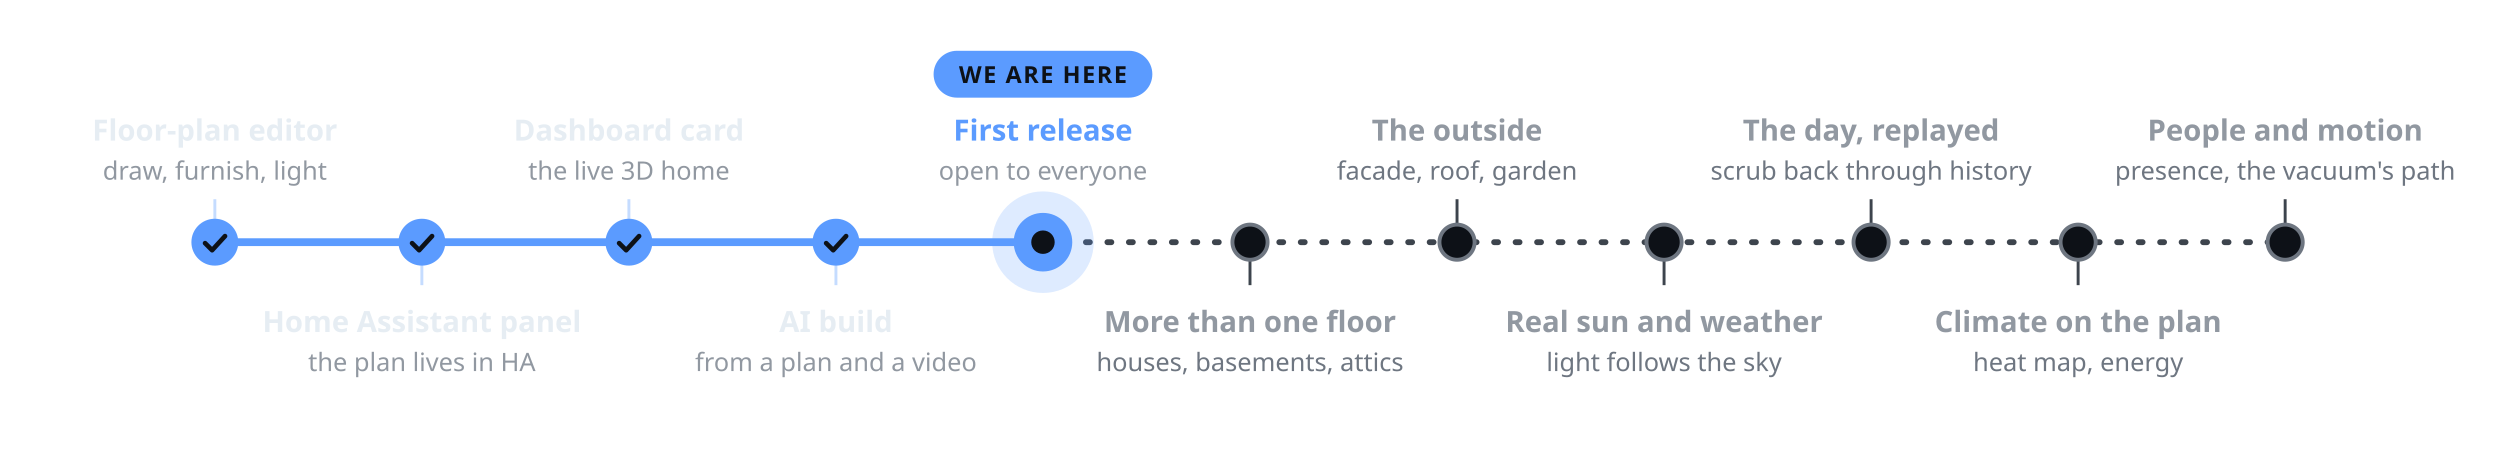
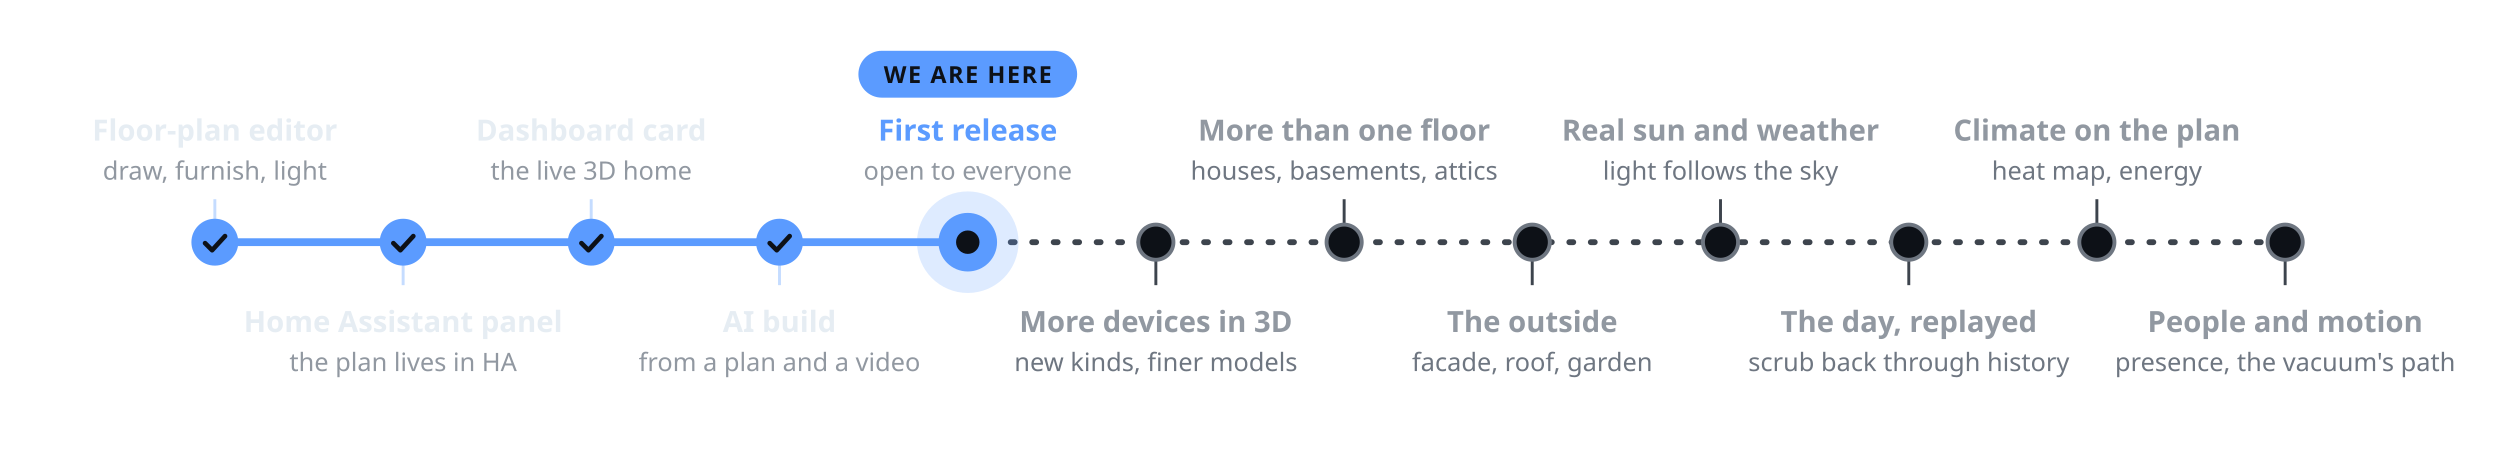
<svg xmlns="http://www.w3.org/2000/svg" width="1280" height="236" viewBox="0 0 1280 236" font-family="-apple-system, BlinkMacSystemFont, 'Segoe UI', 'Noto Sans', Helvetica, Arial, sans-serif">
-   <line x1="110" y1="124" x2="534.0" y2="124" stroke="#5b9bff" stroke-width="4" stroke-linecap="round" />
-   <line x1="534.0" y1="124" x2="1170" y2="124" stroke="#3d444d" stroke-width="3" stroke-dasharray="2 9" stroke-linecap="round" />
+   <line x1="110" y1="124" x2="495.5" y2="124" stroke="#5b9bff" stroke-width="4" stroke-linecap="round" />
+   <line x1="495.5" y1="124" x2="1170" y2="124" stroke="#3d444d" stroke-width="3" stroke-dasharray="2 9" stroke-linecap="round" />
  <line x1="110.0" y1="102" x2="110.0" y2="124" stroke="#5b9bff" stroke-opacity="0.35" stroke-width="1.5" />
  <circle cx="110.0" cy="124" r="12" fill="#5b9bff" />
  <path d="M105.0 124.5 l3.6 3.6 l6.6 -7.2" fill="none" stroke="#0d1117" stroke-width="2.4" stroke-linecap="round" stroke-linejoin="round" />
  <text x="110.0" y="72" text-anchor="middle" font-size="15" font-weight="600" fill="#e6edf3">Floor-plan editor</text>
  <text x="110.0" y="92" text-anchor="middle" font-size="13" fill="#9198a1">draw, furnish, light</text>
-   <line x1="216.0" y1="146" x2="216.0" y2="124" stroke="#5b9bff" stroke-opacity="0.35" stroke-width="1.5" />
-   <circle cx="216.0" cy="124" r="12" fill="#5b9bff" />
-   <path d="M211.0 124.5 l3.6 3.6 l6.6 -7.2" fill="none" stroke="#0d1117" stroke-width="2.4" stroke-linecap="round" stroke-linejoin="round" />
-   <text x="216.0" y="170" text-anchor="middle" font-size="15" font-weight="600" fill="#e6edf3">Home Assistant panel</text>
-   <text x="216.0" y="190" text-anchor="middle" font-size="13" fill="#9198a1">the plan lives in HA</text>
-   <line x1="322.0" y1="102" x2="322.0" y2="124" stroke="#5b9bff" stroke-opacity="0.35" stroke-width="1.5" />
-   <circle cx="322.0" cy="124" r="12" fill="#5b9bff" />
-   <path d="M317.0 124.5 l3.6 3.6 l6.6 -7.2" fill="none" stroke="#0d1117" stroke-width="2.4" stroke-linecap="round" stroke-linejoin="round" />
-   <text x="322.0" y="72" text-anchor="middle" font-size="15" font-weight="600" fill="#e6edf3">Dashboard card</text>
-   <text x="322.0" y="92" text-anchor="middle" font-size="13" fill="#9198a1">the live 3D home</text>
-   <line x1="428.0" y1="146" x2="428.0" y2="124" stroke="#5b9bff" stroke-opacity="0.35" stroke-width="1.5" />
-   <circle cx="428.0" cy="124" r="12" fill="#5b9bff" />
-   <path d="M423.0 124.5 l3.6 3.6 l6.6 -7.2" fill="none" stroke="#0d1117" stroke-width="2.4" stroke-linecap="round" stroke-linejoin="round" />
-   <text x="428.0" y="170" text-anchor="middle" font-size="15" font-weight="600" fill="#e6edf3">AI build</text>
-   <text x="428.0" y="190" text-anchor="middle" font-size="13" fill="#9198a1">from a plan and a video</text>
-   <circle cx="534.0" cy="124" r="26" fill="rgba(91,155,255,0.20)" />
-   <circle cx="534.0" cy="124" r="15" fill="#5b9bff" />
-   <circle cx="534.0" cy="124" r="6" fill="#0d1117" />
-   <rect x="478.0" y="26" width="112" height="24" rx="12" fill="#5b9bff" />
-   <text x="534.0" y="42.5" text-anchor="middle" font-size="12" font-weight="700" letter-spacing="0.8" fill="#0d1117">WE ARE HERE</text>
-   <text x="534.0" y="72" text-anchor="middle" font-size="15" font-weight="700" fill="#5b9bff">First release</text>
-   <text x="534.0" y="92" text-anchor="middle" font-size="13" fill="#9198a1">open to everyone</text>
-   <line x1="640.0" y1="146" x2="640.0" y2="124" stroke="#3d444d" stroke-width="1.5" />
-   <circle cx="640.0" cy="124" r="9" fill="#0d1117" stroke="#6e7681" stroke-width="2" />
-   <text x="640.0" y="170" text-anchor="middle" font-size="15" font-weight="600" fill="#9198a1">More than one floor</text>
-   <text x="640.0" y="190" text-anchor="middle" font-size="13" fill="#6e7681">houses, basements, attics</text>
-   <line x1="746.0" y1="102" x2="746.0" y2="124" stroke="#3d444d" stroke-width="1.5" />
-   <circle cx="746.0" cy="124" r="9" fill="#0d1117" stroke="#6e7681" stroke-width="2" />
-   <text x="746.0" y="72" text-anchor="middle" font-size="15" font-weight="600" fill="#9198a1">The outside</text>
-   <text x="746.0" y="92" text-anchor="middle" font-size="13" fill="#6e7681">facade, roof, garden</text>
-   <line x1="852.0" y1="146" x2="852.0" y2="124" stroke="#3d444d" stroke-width="1.5" />
-   <circle cx="852.0" cy="124" r="9" fill="#0d1117" stroke="#6e7681" stroke-width="2" />
-   <text x="852.0" y="170" text-anchor="middle" font-size="15" font-weight="600" fill="#9198a1">Real sun and weather</text>
-   <text x="852.0" y="190" text-anchor="middle" font-size="13" fill="#6e7681">light follows the sky</text>
-   <line x1="958.0" y1="102" x2="958.0" y2="124" stroke="#3d444d" stroke-width="1.5" />
-   <circle cx="958.0" cy="124" r="9" fill="#0d1117" stroke="#6e7681" stroke-width="2" />
-   <text x="958.0" y="72" text-anchor="middle" font-size="15" font-weight="600" fill="#9198a1">The day, replayed</text>
-   <text x="958.0" y="92" text-anchor="middle" font-size="13" fill="#6e7681">scrub back through history</text>
-   <line x1="1064.0" y1="146" x2="1064.0" y2="124" stroke="#3d444d" stroke-width="1.5" />
-   <circle cx="1064.0" cy="124" r="9" fill="#0d1117" stroke="#6e7681" stroke-width="2" />
-   <text x="1064.0" y="170" text-anchor="middle" font-size="15" font-weight="600" fill="#9198a1">Climate on the plan</text>
-   <text x="1064.0" y="190" text-anchor="middle" font-size="13" fill="#6e7681">heat map, energy</text>
-   <line x1="1170.0" y1="102" x2="1170.0" y2="124" stroke="#3d444d" stroke-width="1.5" />
+   <line x1="206.4" y1="146" x2="206.4" y2="124" stroke="#5b9bff" stroke-opacity="0.35" stroke-width="1.5" />
+   <circle cx="206.4" cy="124" r="12" fill="#5b9bff" />
+   <path d="M201.4 124.5 l3.6 3.6 l6.6 -7.2" fill="none" stroke="#0d1117" stroke-width="2.4" stroke-linecap="round" stroke-linejoin="round" />
+   <text x="206.4" y="170" text-anchor="middle" font-size="15" font-weight="600" fill="#e6edf3">Home Assistant panel</text>
+   <text x="206.4" y="190" text-anchor="middle" font-size="13" fill="#9198a1">the plan lives in HA</text>
+   <line x1="302.7" y1="102" x2="302.7" y2="124" stroke="#5b9bff" stroke-opacity="0.35" stroke-width="1.5" />
+   <circle cx="302.7" cy="124" r="12" fill="#5b9bff" />
+   <path d="M297.7 124.5 l3.6 3.6 l6.6 -7.2" fill="none" stroke="#0d1117" stroke-width="2.4" stroke-linecap="round" stroke-linejoin="round" />
+   <text x="302.7" y="72" text-anchor="middle" font-size="15" font-weight="600" fill="#e6edf3">Dashboard card</text>
+   <text x="302.7" y="92" text-anchor="middle" font-size="13" fill="#9198a1">the live 3D home</text>
+   <line x1="399.1" y1="146" x2="399.1" y2="124" stroke="#5b9bff" stroke-opacity="0.35" stroke-width="1.5" />
+   <circle cx="399.1" cy="124" r="12" fill="#5b9bff" />
+   <path d="M394.1 124.5 l3.6 3.6 l6.6 -7.2" fill="none" stroke="#0d1117" stroke-width="2.4" stroke-linecap="round" stroke-linejoin="round" />
+   <text x="399.1" y="170" text-anchor="middle" font-size="15" font-weight="600" fill="#e6edf3">AI build</text>
+   <text x="399.1" y="190" text-anchor="middle" font-size="13" fill="#9198a1">from a plan and a video</text>
+   <circle cx="495.5" cy="124" r="26" fill="rgba(91,155,255,0.20)" />
+   <circle cx="495.5" cy="124" r="15" fill="#5b9bff" />
+   <circle cx="495.5" cy="124" r="6" fill="#0d1117" />
+   <rect x="439.5" y="26" width="112" height="24" rx="12" fill="#5b9bff" />
+   <text x="495.5" y="42.5" text-anchor="middle" font-size="12" font-weight="700" letter-spacing="0.8" fill="#0d1117">WE ARE HERE</text>
+   <text x="495.5" y="72" text-anchor="middle" font-size="15" font-weight="700" fill="#5b9bff">First release</text>
+   <text x="495.5" y="92" text-anchor="middle" font-size="13" fill="#9198a1">open to everyone</text>
+   <line x1="591.8" y1="146" x2="591.8" y2="124" stroke="#3d444d" stroke-width="1.5" />
+   <circle cx="591.8" cy="124" r="9" fill="#0d1117" stroke="#6e7681" stroke-width="2" />
+   <text x="591.8" y="170" text-anchor="middle" font-size="15" font-weight="600" fill="#9198a1">More devices in 3D</text>
+   <text x="591.8" y="190" text-anchor="middle" font-size="13" fill="#6e7681">new kinds, finer models</text>
+   <line x1="688.2" y1="102" x2="688.2" y2="124" stroke="#3d444d" stroke-width="1.5" />
+   <circle cx="688.2" cy="124" r="9" fill="#0d1117" stroke="#6e7681" stroke-width="2" />
+   <text x="688.2" y="72" text-anchor="middle" font-size="15" font-weight="600" fill="#9198a1">More than one floor</text>
+   <text x="688.2" y="92" text-anchor="middle" font-size="13" fill="#6e7681">houses, basements, attics</text>
+   <line x1="784.5" y1="146" x2="784.5" y2="124" stroke="#3d444d" stroke-width="1.5" />
+   <circle cx="784.5" cy="124" r="9" fill="#0d1117" stroke="#6e7681" stroke-width="2" />
+   <text x="784.5" y="170" text-anchor="middle" font-size="15" font-weight="600" fill="#9198a1">The outside</text>
+   <text x="784.5" y="190" text-anchor="middle" font-size="13" fill="#6e7681">facade, roof, garden</text>
+   <line x1="880.9" y1="102" x2="880.9" y2="124" stroke="#3d444d" stroke-width="1.5" />
+   <circle cx="880.9" cy="124" r="9" fill="#0d1117" stroke="#6e7681" stroke-width="2" />
+   <text x="880.9" y="72" text-anchor="middle" font-size="15" font-weight="600" fill="#9198a1">Real sun and weather</text>
+   <text x="880.9" y="92" text-anchor="middle" font-size="13" fill="#6e7681">light follows the sky</text>
+   <line x1="977.3" y1="146" x2="977.3" y2="124" stroke="#3d444d" stroke-width="1.5" />
+   <circle cx="977.3" cy="124" r="9" fill="#0d1117" stroke="#6e7681" stroke-width="2" />
+   <text x="977.3" y="170" text-anchor="middle" font-size="15" font-weight="600" fill="#9198a1">The day, replayed</text>
+   <text x="977.3" y="190" text-anchor="middle" font-size="13" fill="#6e7681">scrub back through history</text>
+   <line x1="1073.6" y1="102" x2="1073.6" y2="124" stroke="#3d444d" stroke-width="1.5" />
+   <circle cx="1073.6" cy="124" r="9" fill="#0d1117" stroke="#6e7681" stroke-width="2" />
+   <text x="1073.6" y="72" text-anchor="middle" font-size="15" font-weight="600" fill="#9198a1">Climate on the plan</text>
+   <text x="1073.6" y="92" text-anchor="middle" font-size="13" fill="#6e7681">heat map, energy</text>
+   <line x1="1170.0" y1="146" x2="1170.0" y2="124" stroke="#3d444d" stroke-width="1.5" />
  <circle cx="1170.0" cy="124" r="9" fill="#0d1117" stroke="#6e7681" stroke-width="2" />
-   <text x="1170.0" y="72" text-anchor="middle" font-size="15" font-weight="600" fill="#9198a1">People and motion</text>
-   <text x="1170.0" y="92" text-anchor="middle" font-size="13" fill="#6e7681">presence, the vacuum's path</text>
+   <text x="1170.0" y="170" text-anchor="middle" font-size="15" font-weight="600" fill="#9198a1">People and motion</text>
+   <text x="1170.0" y="190" text-anchor="middle" font-size="13" fill="#6e7681">presence, the vacuum's path</text>
</svg>
